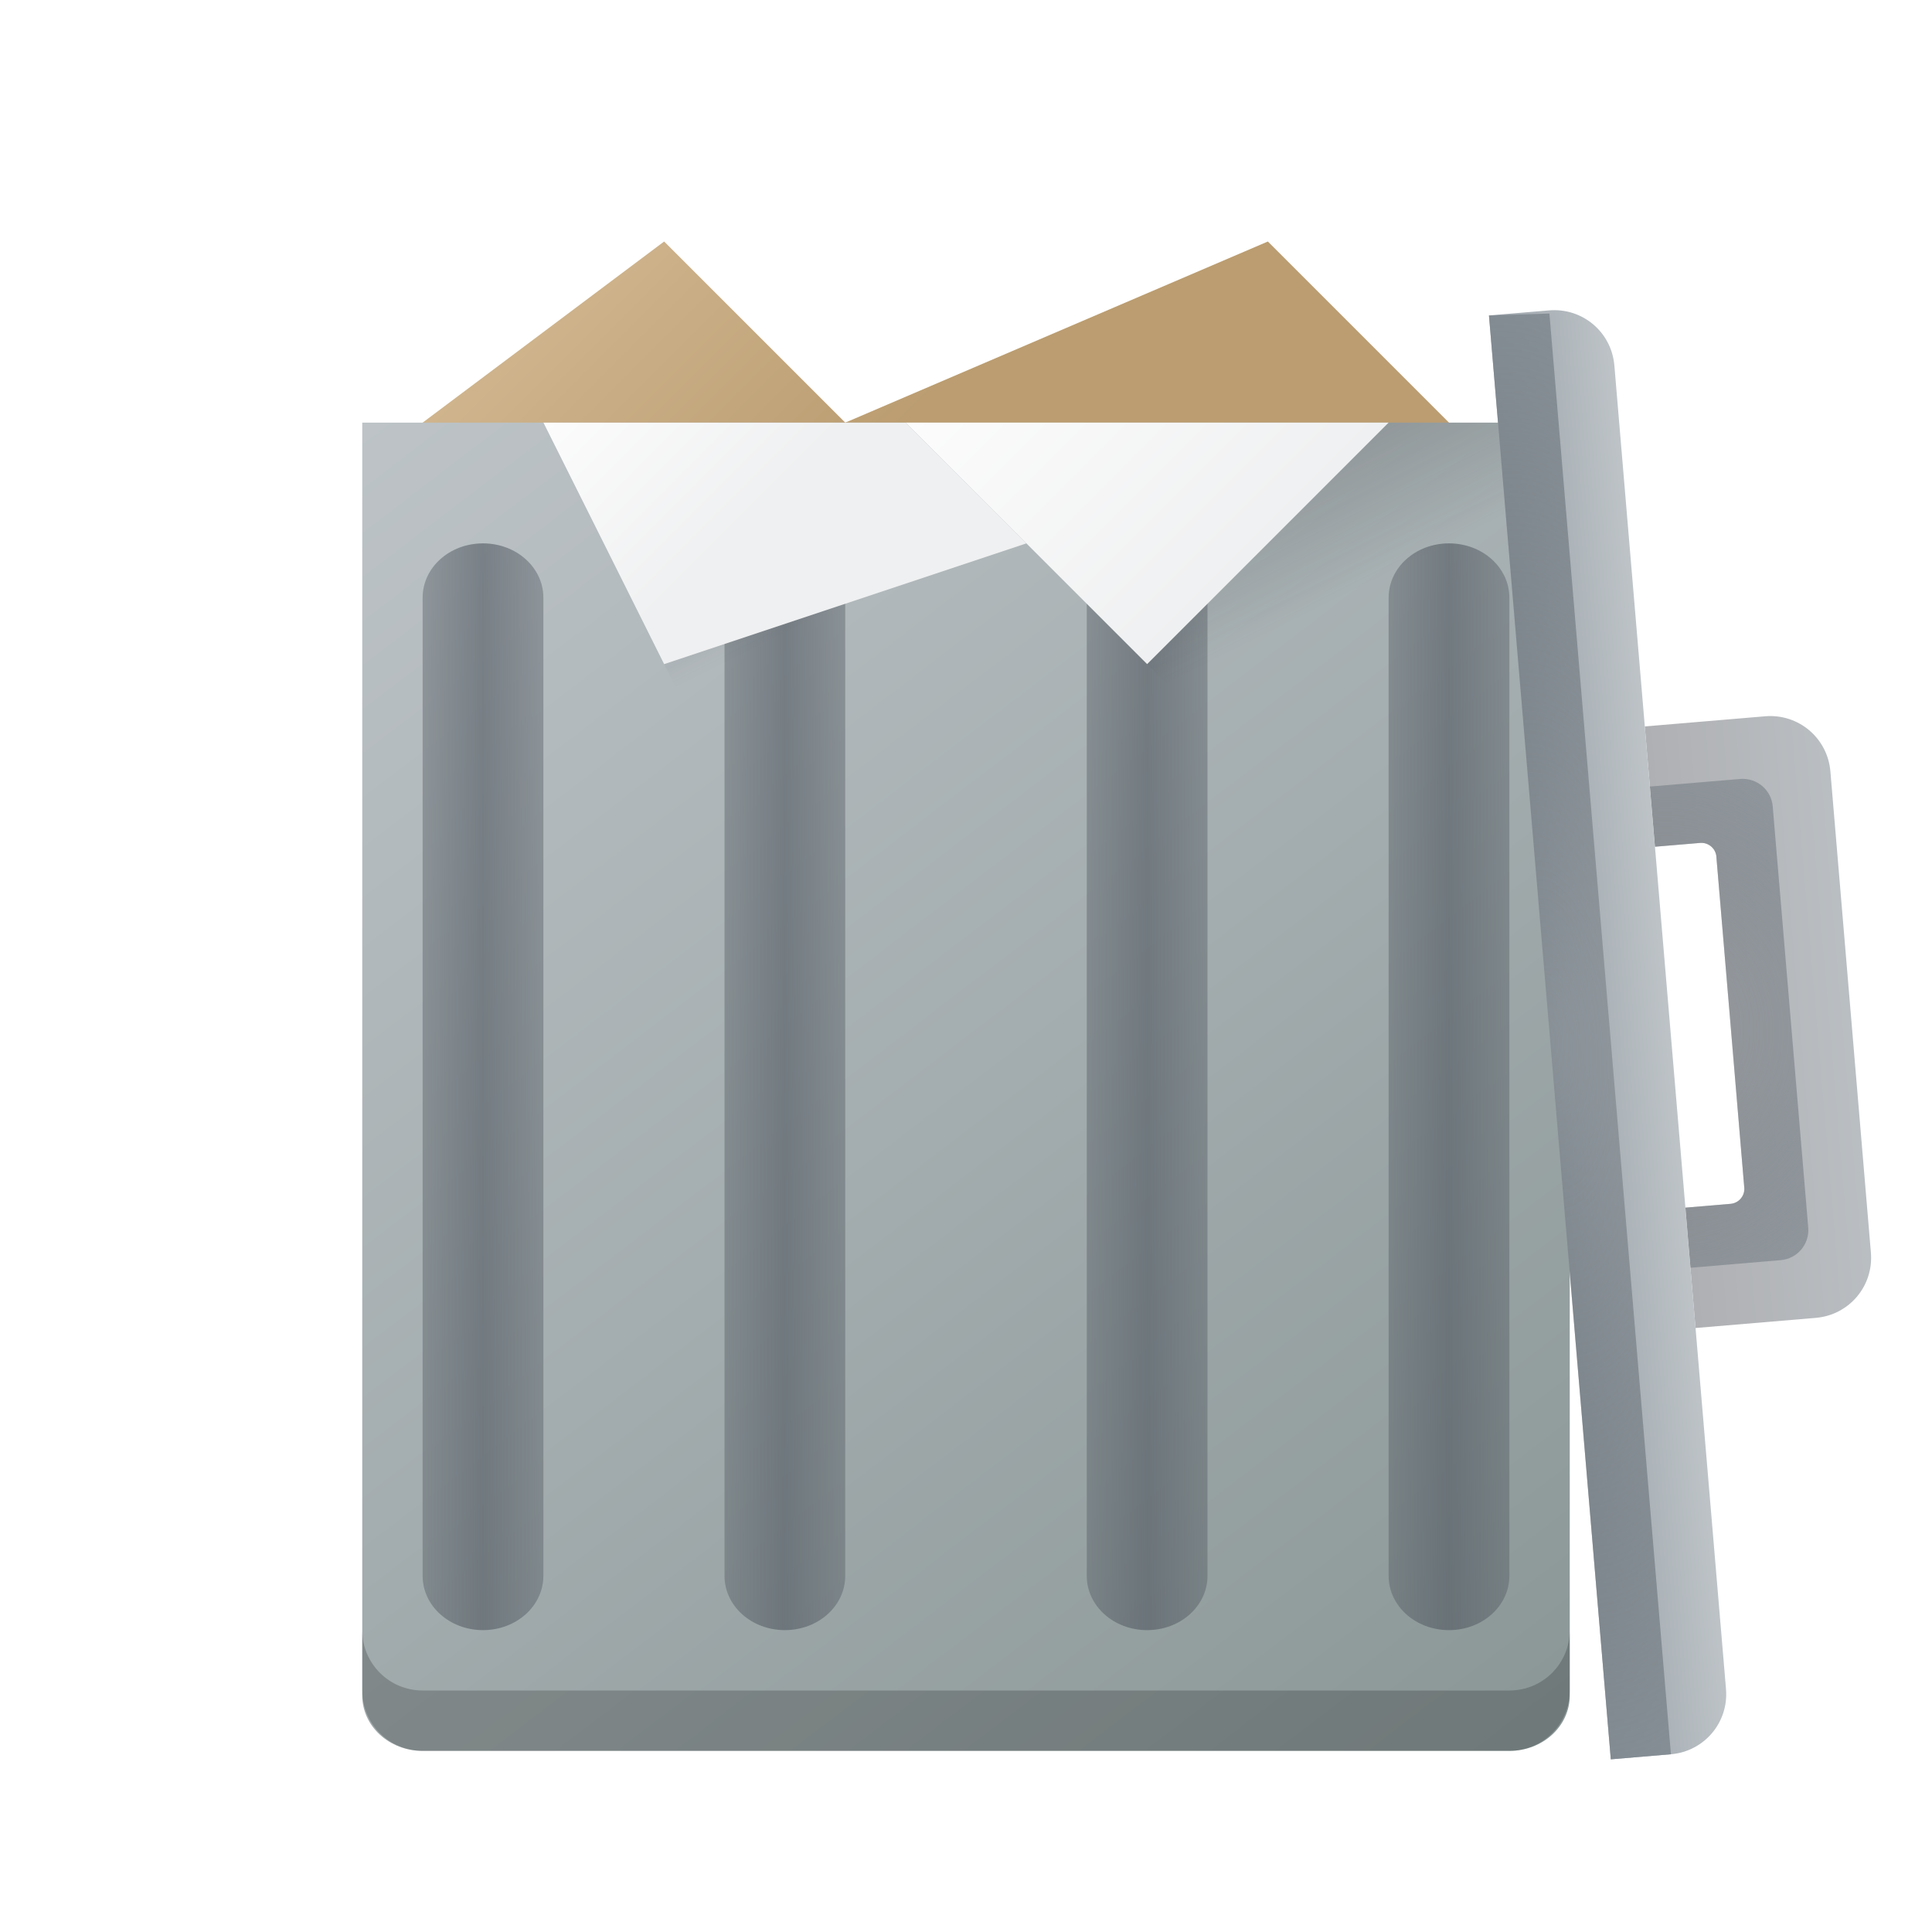
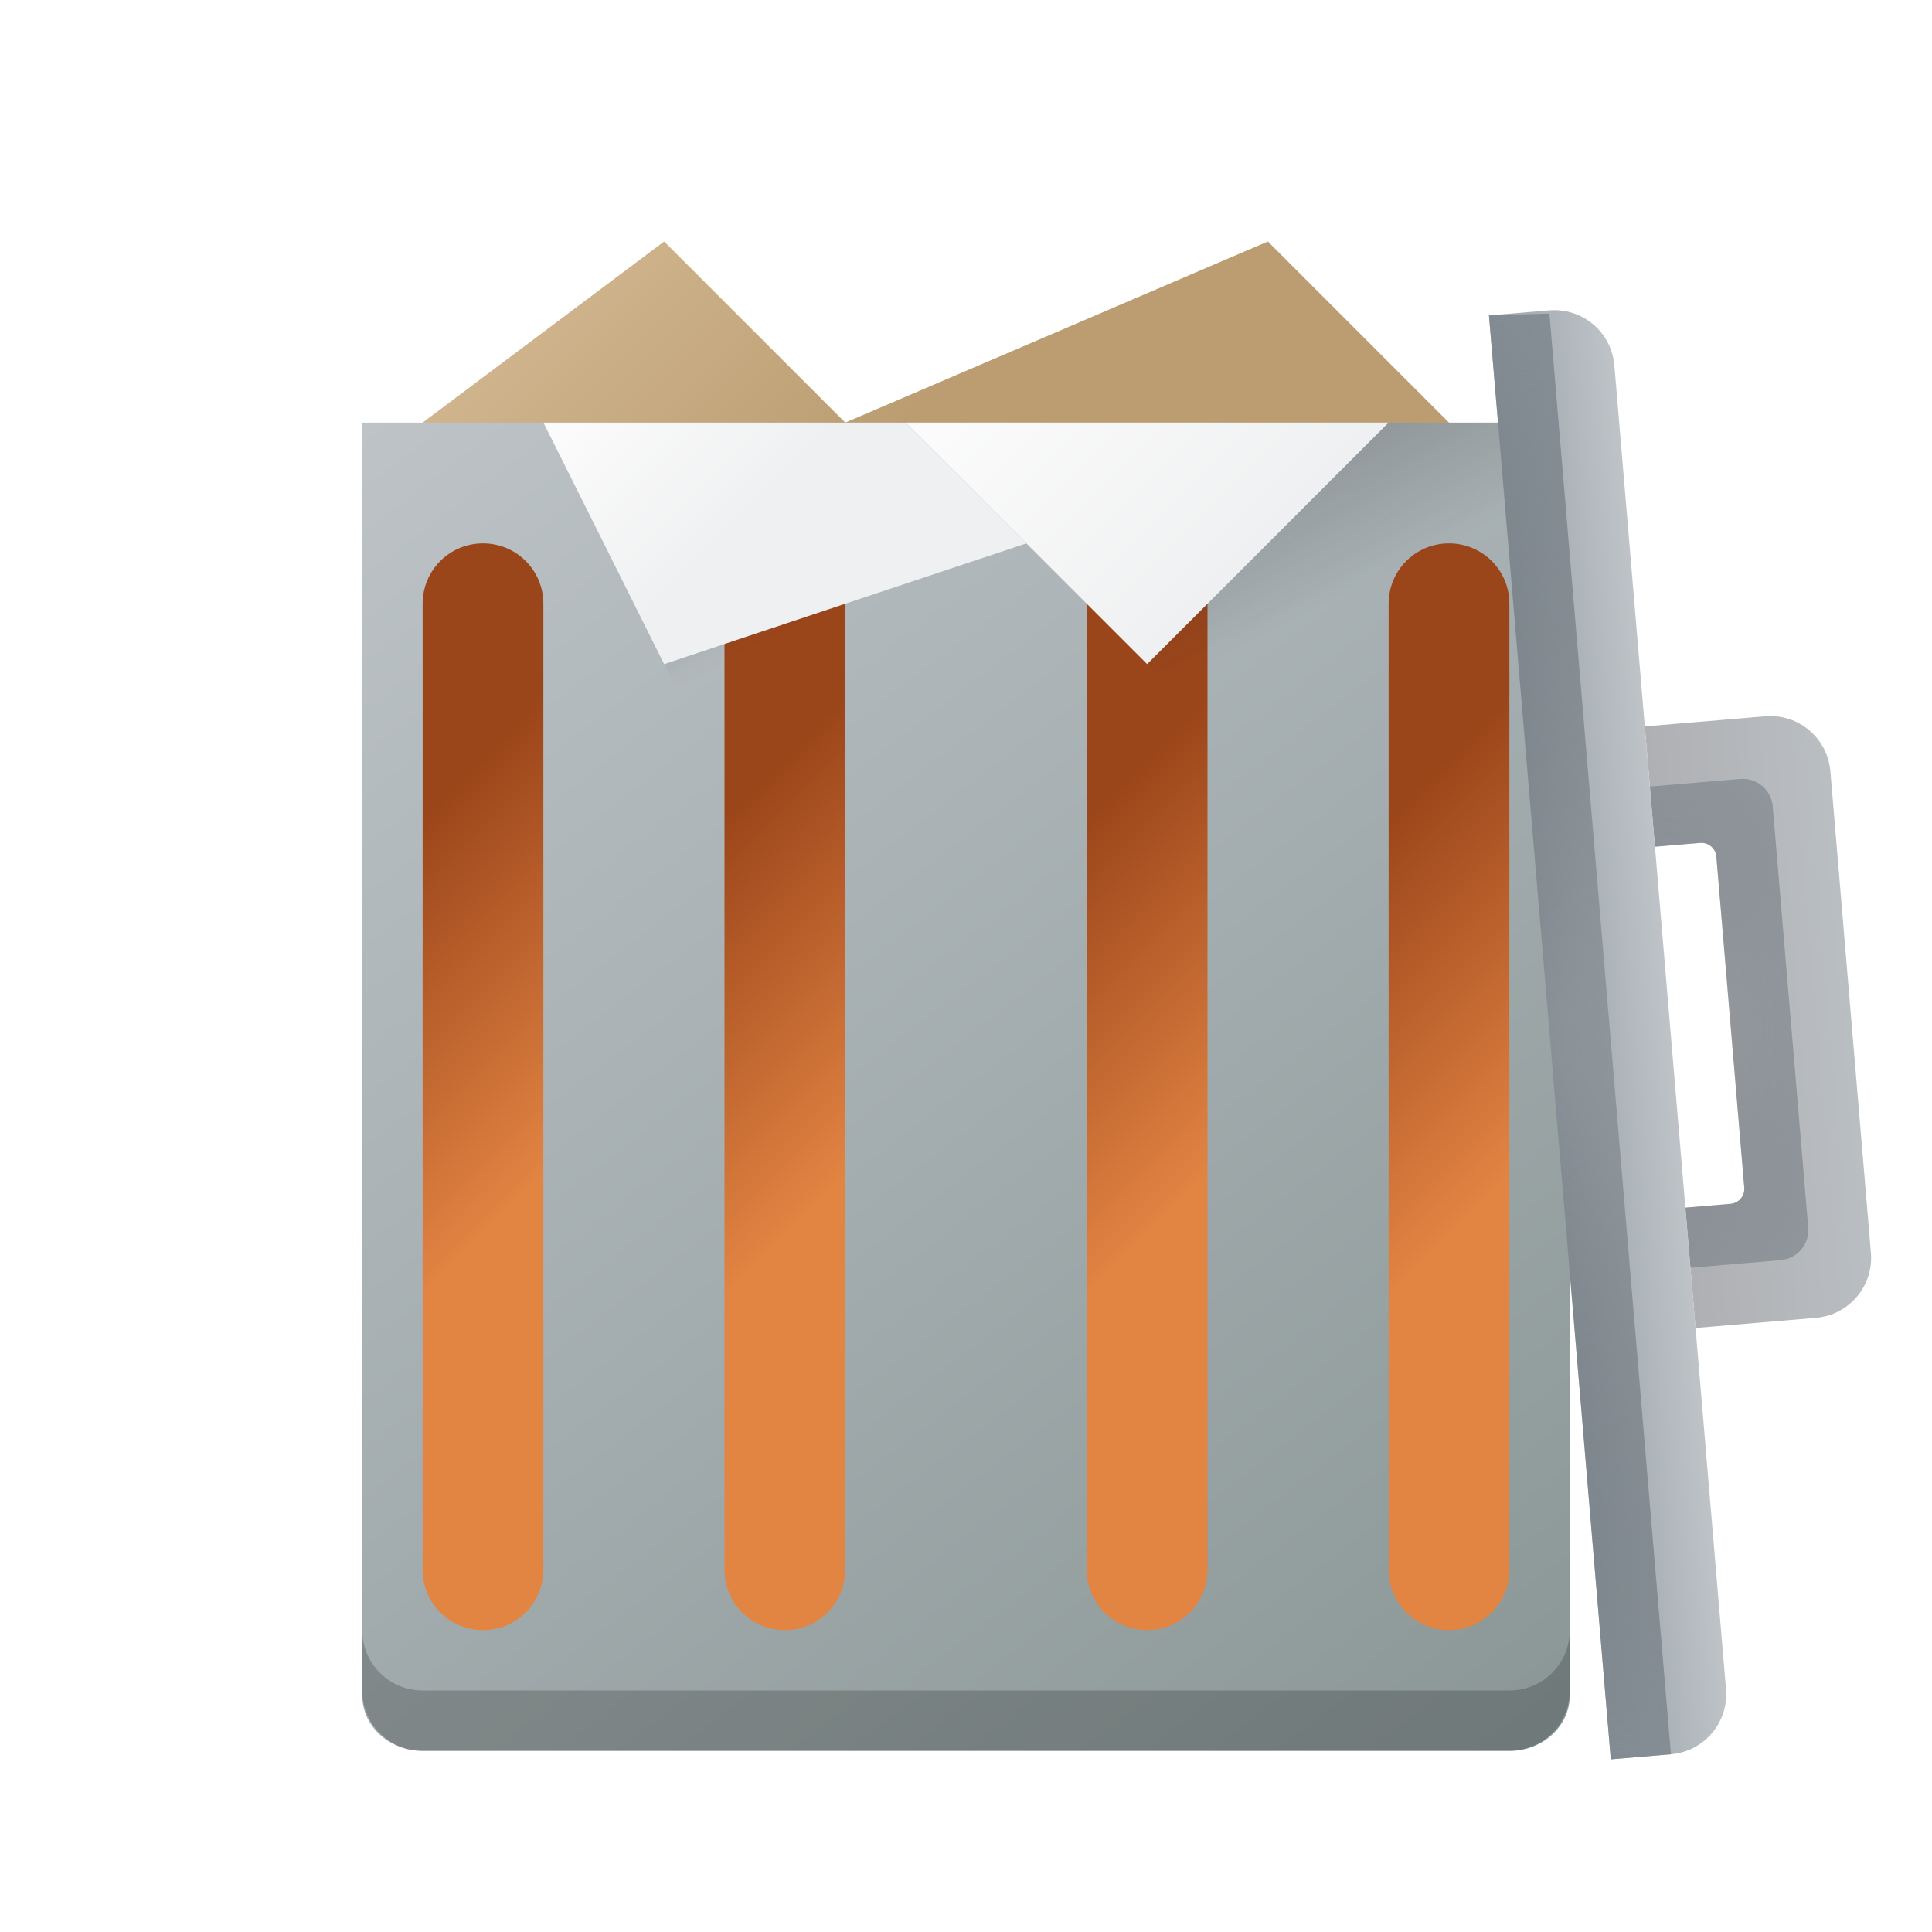
- <svg xmlns="http://www.w3.org/2000/svg" xmlns:xlink="http://www.w3.org/1999/xlink" version="1.1" viewBox="0 0 32 32">
-   <defs>
+ <svg xmlns="http://www.w3.org/2000/svg" xmlns:xlink="http://www.w3.org/1999/xlink" version="1.1" viewBox="0 0 32 32" id="svg91">
+   <defs id="defs36">
    <linearGradient id="u" x1="394.571" x2="399.571" y1="517.798" y2="522.798" gradientTransform="translate(-384.571,-515.798)" gradientUnits="userSpaceOnUse">
-       <stop stop-color="#d4ba94" offset="0" />
-       <stop stop-color="#bb9d71" offset="1" />
+       <stop stop-color="#d4ba94" offset="0" id="stop2" />
+       <stop stop-color="#bb9d71" offset="1" id="stop4" />
    </linearGradient>
    <linearGradient id="t" x1="390.571" x2="410.571" y1="521.798" y2="545.798" gradientTransform="matrix(1 0 0 .9166667 -384.571 -471.3148)" gradientUnits="userSpaceOnUse">
-       <stop stop-color="#bdc3c7" offset="0" />
-       <stop stop-color="#8a9696" offset="1" />
+       <stop stop-color="#bdc3c7" offset="0" id="stop7" />
+       <stop stop-color="#8a9696" offset="1" id="stop9" />
    </linearGradient>
    <linearGradient id="ab" x1="395.571" x2="395.571" y1="520.798" y2="516.798" gradientTransform="rotate(85.17769,488.1548,66.06004)" gradientUnits="userSpaceOnUse">
-       <stop stop-color="#afb0b3" offset="0" />
-       <stop stop-color="#bdc3c7" offset="1" />
+       <stop stop-color="#afb0b3" offset="0" id="stop12" />
+       <stop stop-color="#bdc3c7" offset="1" id="stop14" />
    </linearGradient>
    <radialGradient id="n" cx="16" cy="8.5" r="4" gradientTransform="matrix(.1471151 1.743805 -1.49469 .1260987 38.01476 -11.95857)" gradientUnits="userSpaceOnUse">
-       <stop stop-color="#4f575f" stop-opacity=".25" offset="0" />
-       <stop stop-color="#9da5ab" offset="1" />
+       <stop stop-color="#4f575f" stop-opacity=".25" offset="0" id="stop17" />
+       <stop stop-color="#9da5ab" offset="1" id="stop19" />
    </radialGradient>
    <linearGradient id="ad" x1="412.571" x2="412.571" y1="522.798" y2="520.798" gradientTransform="rotate(85.17769,488.1548,66.06004)" gradientUnits="userSpaceOnUse">
-       <stop stop-color="#9da5ab" offset="0" />
-       <stop stop-color="#bdc3c7" offset="1" />
+       <stop stop-color="#9da5ab" offset="0" id="stop22" />
+       <stop stop-color="#bdc3c7" offset="1" id="stop24" />
    </linearGradient>
    <linearGradient id="z" x1="391.571" x2="394.571" y1="534.798" y2="534.798" gradientTransform="matrix(.66667 0 0 .9 -249.047 -463.3182)" gradientUnits="userSpaceOnUse" xlink:href="#a" />
    <linearGradient id="x" x1="391.571" x2="394.571" y1="534.798" y2="534.798" gradientTransform="matrix(.66667 0 0 .8999999 -254.048 -463.3181)" gradientUnits="userSpaceOnUse" xlink:href="#a" />
    <linearGradient id="w" x1="391.571" x2="394.571" y1="534.798" y2="534.798" gradientTransform="matrix(.66667 0 0 .9 -243.048 -463.3182)" gradientUnits="userSpaceOnUse" xlink:href="#a" />
    <linearGradient id="v" x1="391.571" x2="394.571" y1="534.798" y2="534.798" gradientTransform="matrix(.66667 0 0 .9 -238.047 -463.3182)" gradientUnits="userSpaceOnUse" xlink:href="#a" />
    <radialGradient id="p" cx="20.571" cy="8.5" r="4" gradientTransform="matrix(.3145557 3.728534 -1.49469 .1260987 31.90703 -60.5646)" gradientUnits="userSpaceOnUse">
-       <stop stop-color="#4f575f" stop-opacity=".251" offset="0" />
-       <stop stop-color="#8a939a" offset="1" />
+       <stop stop-color="#4f575f" stop-opacity=".251" offset="0" id="stop31" />
+       <stop stop-color="#8a939a" offset="1" id="stop33" />
    </radialGradient>
+     <linearGradient xlink:href="#linearGradient1077" id="linearGradient1638" gradientUnits="userSpaceOnUse" x1="12" y1="29" x2="20" y2="37" gradientTransform="matrix(0.5,0,0,0.5,16.00001,-2e-7)" />
+     <linearGradient id="linearGradient1077">
+       <stop style="stop-color:#9b4519;stop-opacity:1;" offset="0" id="stop1073" />
+       <stop style="stop-color:#e38442;stop-opacity:1" offset="1" id="stop1075" />
+     </linearGradient>
+     <linearGradient xlink:href="#linearGradient1077" id="linearGradient1615" gradientUnits="userSpaceOnUse" x1="12" y1="29" x2="20" y2="37" gradientTransform="matrix(0.5,0,0,0.5,11.00001,-2e-7)" />
+     <linearGradient xlink:href="#linearGradient1077" id="linearGradient1592" gradientUnits="userSpaceOnUse" x1="12" y1="29" x2="20" y2="37" gradientTransform="matrix(0.5,0,0,0.5,5.00001,0)" />
+     <linearGradient xlink:href="#linearGradient1077" id="linearGradient1079" x1="12" y1="29" x2="20" y2="37" gradientUnits="userSpaceOnUse" gradientTransform="matrix(0.5,0,0,0.5,9.9e-6,-10e-8)" />
  </defs>
  <linearGradient id="o" x1="393.571" x2="396.071" y1="521.798" y2="524.298" gradientTransform="translate(-384.571,-514.798)" gradientUnits="userSpaceOnUse" xlink:href="#m" />
  <linearGradient id="m">
-     <stop stop-color="#fcfcfc" offset="0" />
-     <stop stop-color="#eff0f1" offset="1" />
+     <stop stop-color="#fcfcfc" offset="0" id="stop39" />
+     <stop stop-color="#eff0f1" offset="1" id="stop41" />
  </linearGradient>
  <linearGradient id="ac" x1="399.571" x2="400.571" y1="521.798" y2="523.798" gradientTransform="translate(-384.571,-514.798)" gradientUnits="userSpaceOnUse" xlink:href="#l" />
  <linearGradient id="l">
-     <stop stop-color="#292c2f" offset="0" />
-     <stop stop-color="#292c2f" stop-opacity="0" offset="1" />
+     <stop stop-color="#292c2f" offset="0" id="stop45" />
+     <stop stop-color="#292c2f" stop-opacity="0" offset="1" id="stop47" />
  </linearGradient>
  <linearGradient id="aa" x1="409.571" x2="405.571" y1="521.798" y2="525.798" gradientTransform="matrix(-1,0,0,1,424.572,-514.798)" gradientUnits="userSpaceOnUse" xlink:href="#m" />
  <linearGradient id="y" x1="407.571" x2="408.571" y1="521.798" y2="523.798" gradientTransform="translate(-384.571,-514.798)" gradientUnits="userSpaceOnUse" xlink:href="#l" />
  <linearGradient id="a">
-     <stop stop-color="#4f575f" stop-opacity=".4" offset="0" />
-     <stop stop-color="#4f575f" stop-opacity=".6" offset=".5" />
-     <stop stop-color="#4f575f" stop-opacity=".4" offset="1" />
+     <stop stop-color="#4f575f" stop-opacity=".4" offset="0" id="stop52" />
+     <stop stop-color="#4f575f" stop-opacity=".6" offset=".5" id="stop54" />
+     <stop stop-color="#4f575f" stop-opacity=".4" offset="1" id="stop56" />
  </linearGradient>
-   <path d="m21 4-7 3-3-3-4 3v1l3 8 14-9z" fill="url(#u)" />
-   <path d="M 6,7 V 28.083 C 6,28.591 6.446,29 7,29 h 18 c 0.554,0 1,-0.409 1,-0.917 V 7 Z" fill="url(#t)" stroke-width=".957" />
-   <g stroke-width=".949">
-     <path d="m13 9c0.554 0 1 0.401 1 0.9v16.2c0 0.499-0.446 0.9-1 0.9s-1-0.401-1-0.9v-16.2c0-0.499 0.446-0.9 1-0.9z" fill="url(#z)" />
-     <path d="m8 9c0.554 0 1 0.401 1 0.9v16.2c0 0.499-0.446 0.9-1 0.9s-1-0.401-1-0.9v-16.2c0-0.499 0.446-0.9 1-0.9z" fill="url(#x)" />
-     <path d="m19 9c0.554 0 1 0.401 1 0.9v16.2c0 0.499-0.446 0.9-1 0.9s-1-0.401-1-0.9v-16.2c0-0.499 0.446-0.9 1-0.9z" fill="url(#w)" />
-     <path d="m24 9c0.554 0 1 0.401 1 0.9v16.2c0 0.499-0.446 0.9-1 0.9s-1-0.401-1-0.9v-16.2c0-0.499 0.446-0.9 1-0.9z" fill="url(#v)" />
+   <path d="m21 4-7 3-3-3-4 3v1l3 8 14-9z" fill="url(#u)" id="path59" />
+   <path d="M 6,7 V 28.083 C 6,28.591 6.446,29 7,29 h 18 c 0.554,0 1,-0.409 1,-0.917 V 7 Z" fill="url(#t)" stroke-width=".957" id="path61" />
+   <g stroke-width="0.949" id="g71">
+     <path id="rect883" style="opacity:0.99;fill:url(#linearGradient1079);stroke-width:0.5" d="m 8,9 c 0.554,0 1,0.446 1,1 v 16 c 0,0.554 -0.446,1 -1,1 -0.554,0 -1,-0.446 -1,-1 V 10 c 0,-0.554 0.446,-1 1,-1 z" />
+     <path id="rect883-7" style="opacity:0.99;fill:url(#linearGradient1592);stroke-width:0.5" d="m 13,9 c 0.554,0 1,0.446 1,1 v 16 c 0,0.554 -0.446,1 -1,1 -0.554,0 -1,-0.446 -1,-1 V 10 c 0,-0.554 0.446,-1 1,-1 z" />
+     <path id="rect883-5" style="opacity:0.99;fill:url(#linearGradient1615);stroke-width:0.5" d="m 19,9 c 0.554,0 1,0.446 1,1 v 16 c 0,0.554 -0.446,1 -1,1 -0.554,0 -1,-0.446 -1,-1 V 10 c 0,-0.554 0.446,-1 1,-1 z" />
+     <path id="rect883-9" style="opacity:0.99;fill:url(#linearGradient1638);stroke-width:0.5" d="m 24,9 c 0.554,0 1,0.446 1,1 v 16 c 0,0.554 -0.446,1 -1,1 -0.554,0 -1,-0.446 -1,-1 V 10 c 0,-0.554 0.446,-1 1,-1 z" />
  </g>
-   <path d="m6 27v1c0 0.554 0.446 1 1 1h18c0.554 0 1-0.446 1-1v-1c0 0.554-0.446 1-1 1h-18c-0.554 0-1-0.446-1-1z" opacity=".2" />
-   <path d="m13 15 6-4-4-4h-6z" fill="url(#ac)" opacity=".2" />
-   <path d="m9 7 2 4 6-2-2-2z" fill="url(#o)" />
-   <path d="m23 7-4 4-4-4z" fill="url(#aa)" />
-   <path d="m19 11 7 7v-11h-3z" fill="url(#y)" opacity=".2" />
-   <path d="m30.317 12.776c-0.047-0.552-0.528-0.959-1.081-0.912l-1.993 0.168 0.168 1.993 0.747-0.063a0.25 0.25 0 0 1 0.269 0.211l0.465 5.515a0.25 0.25 0 0 1-0.23 0.252l-0.747 0.063 0.168 1.993 1.993-0.168c0.552-0.047 0.959-0.528 0.912-1.081z" fill="url(#ab)" />
-   <path d="m29.362 13.358c-0.023-0.276-0.264-0.479-0.54-0.456l-1.495 0.126 0.084 0.996 0.747-0.063a0.25 0.25 0 0 1 0.269 0.211l0.465 5.515a0.25 0.25 0 0 1-0.23 0.252l-0.747 0.063 0.084 0.996 1.495-0.126c0.276-0.023 0.479-0.264 0.456-0.54z" fill="url(#n)" />
-   <path d="m26.739 6.053c-0.047-0.552-0.528-0.959-1.081-0.912l-0.996 0.084 2.018 23.915 0.996-0.084c0.552-0.047 0.959-0.528 0.912-1.081z" fill="url(#ad)" />
-   <path d="m24.662 5.225 2.018 23.915 0.996-0.084-2.013-23.863z" fill="url(#p)" stroke-width=".999" />
+   <path d="m6 27v1c0 0.554 0.446 1 1 1h18c0.554 0 1-0.446 1-1v-1c0 0.554-0.446 1-1 1h-18c-0.554 0-1-0.446-1-1z" opacity=".2" id="path73" />
+   <path d="m13 15 6-4-4-4h-6z" fill="url(#ac)" opacity=".2" id="path75" />
+   <path d="m9 7 2 4 6-2-2-2z" fill="url(#o)" id="path77" />
+   <path d="m23 7-4 4-4-4z" fill="url(#aa)" id="path79" />
+   <path d="m19 11 7 7v-11h-3z" fill="url(#y)" opacity=".2" id="path81" />
+   <path d="m30.317 12.776c-0.047-0.552-0.528-0.959-1.081-0.912l-1.993 0.168 0.168 1.993 0.747-0.063a0.25 0.25 0 0 1 0.269 0.211l0.465 5.515a0.25 0.25 0 0 1-0.23 0.252l-0.747 0.063 0.168 1.993 1.993-0.168c0.552-0.047 0.959-0.528 0.912-1.081z" fill="url(#ab)" id="path83" />
+   <path d="m29.362 13.358c-0.023-0.276-0.264-0.479-0.54-0.456l-1.495 0.126 0.084 0.996 0.747-0.063a0.25 0.25 0 0 1 0.269 0.211l0.465 5.515a0.25 0.25 0 0 1-0.23 0.252l-0.747 0.063 0.084 0.996 1.495-0.126c0.276-0.023 0.479-0.264 0.456-0.54z" fill="url(#n)" id="path85" />
+   <path d="m26.739 6.053c-0.047-0.552-0.528-0.959-1.081-0.912l-0.996 0.084 2.018 23.915 0.996-0.084c0.552-0.047 0.959-0.528 0.912-1.081z" fill="url(#ad)" id="path87" />
+   <path d="m24.662 5.225 2.018 23.915 0.996-0.084-2.013-23.863z" fill="url(#p)" stroke-width=".999" id="path89" />
</svg>
